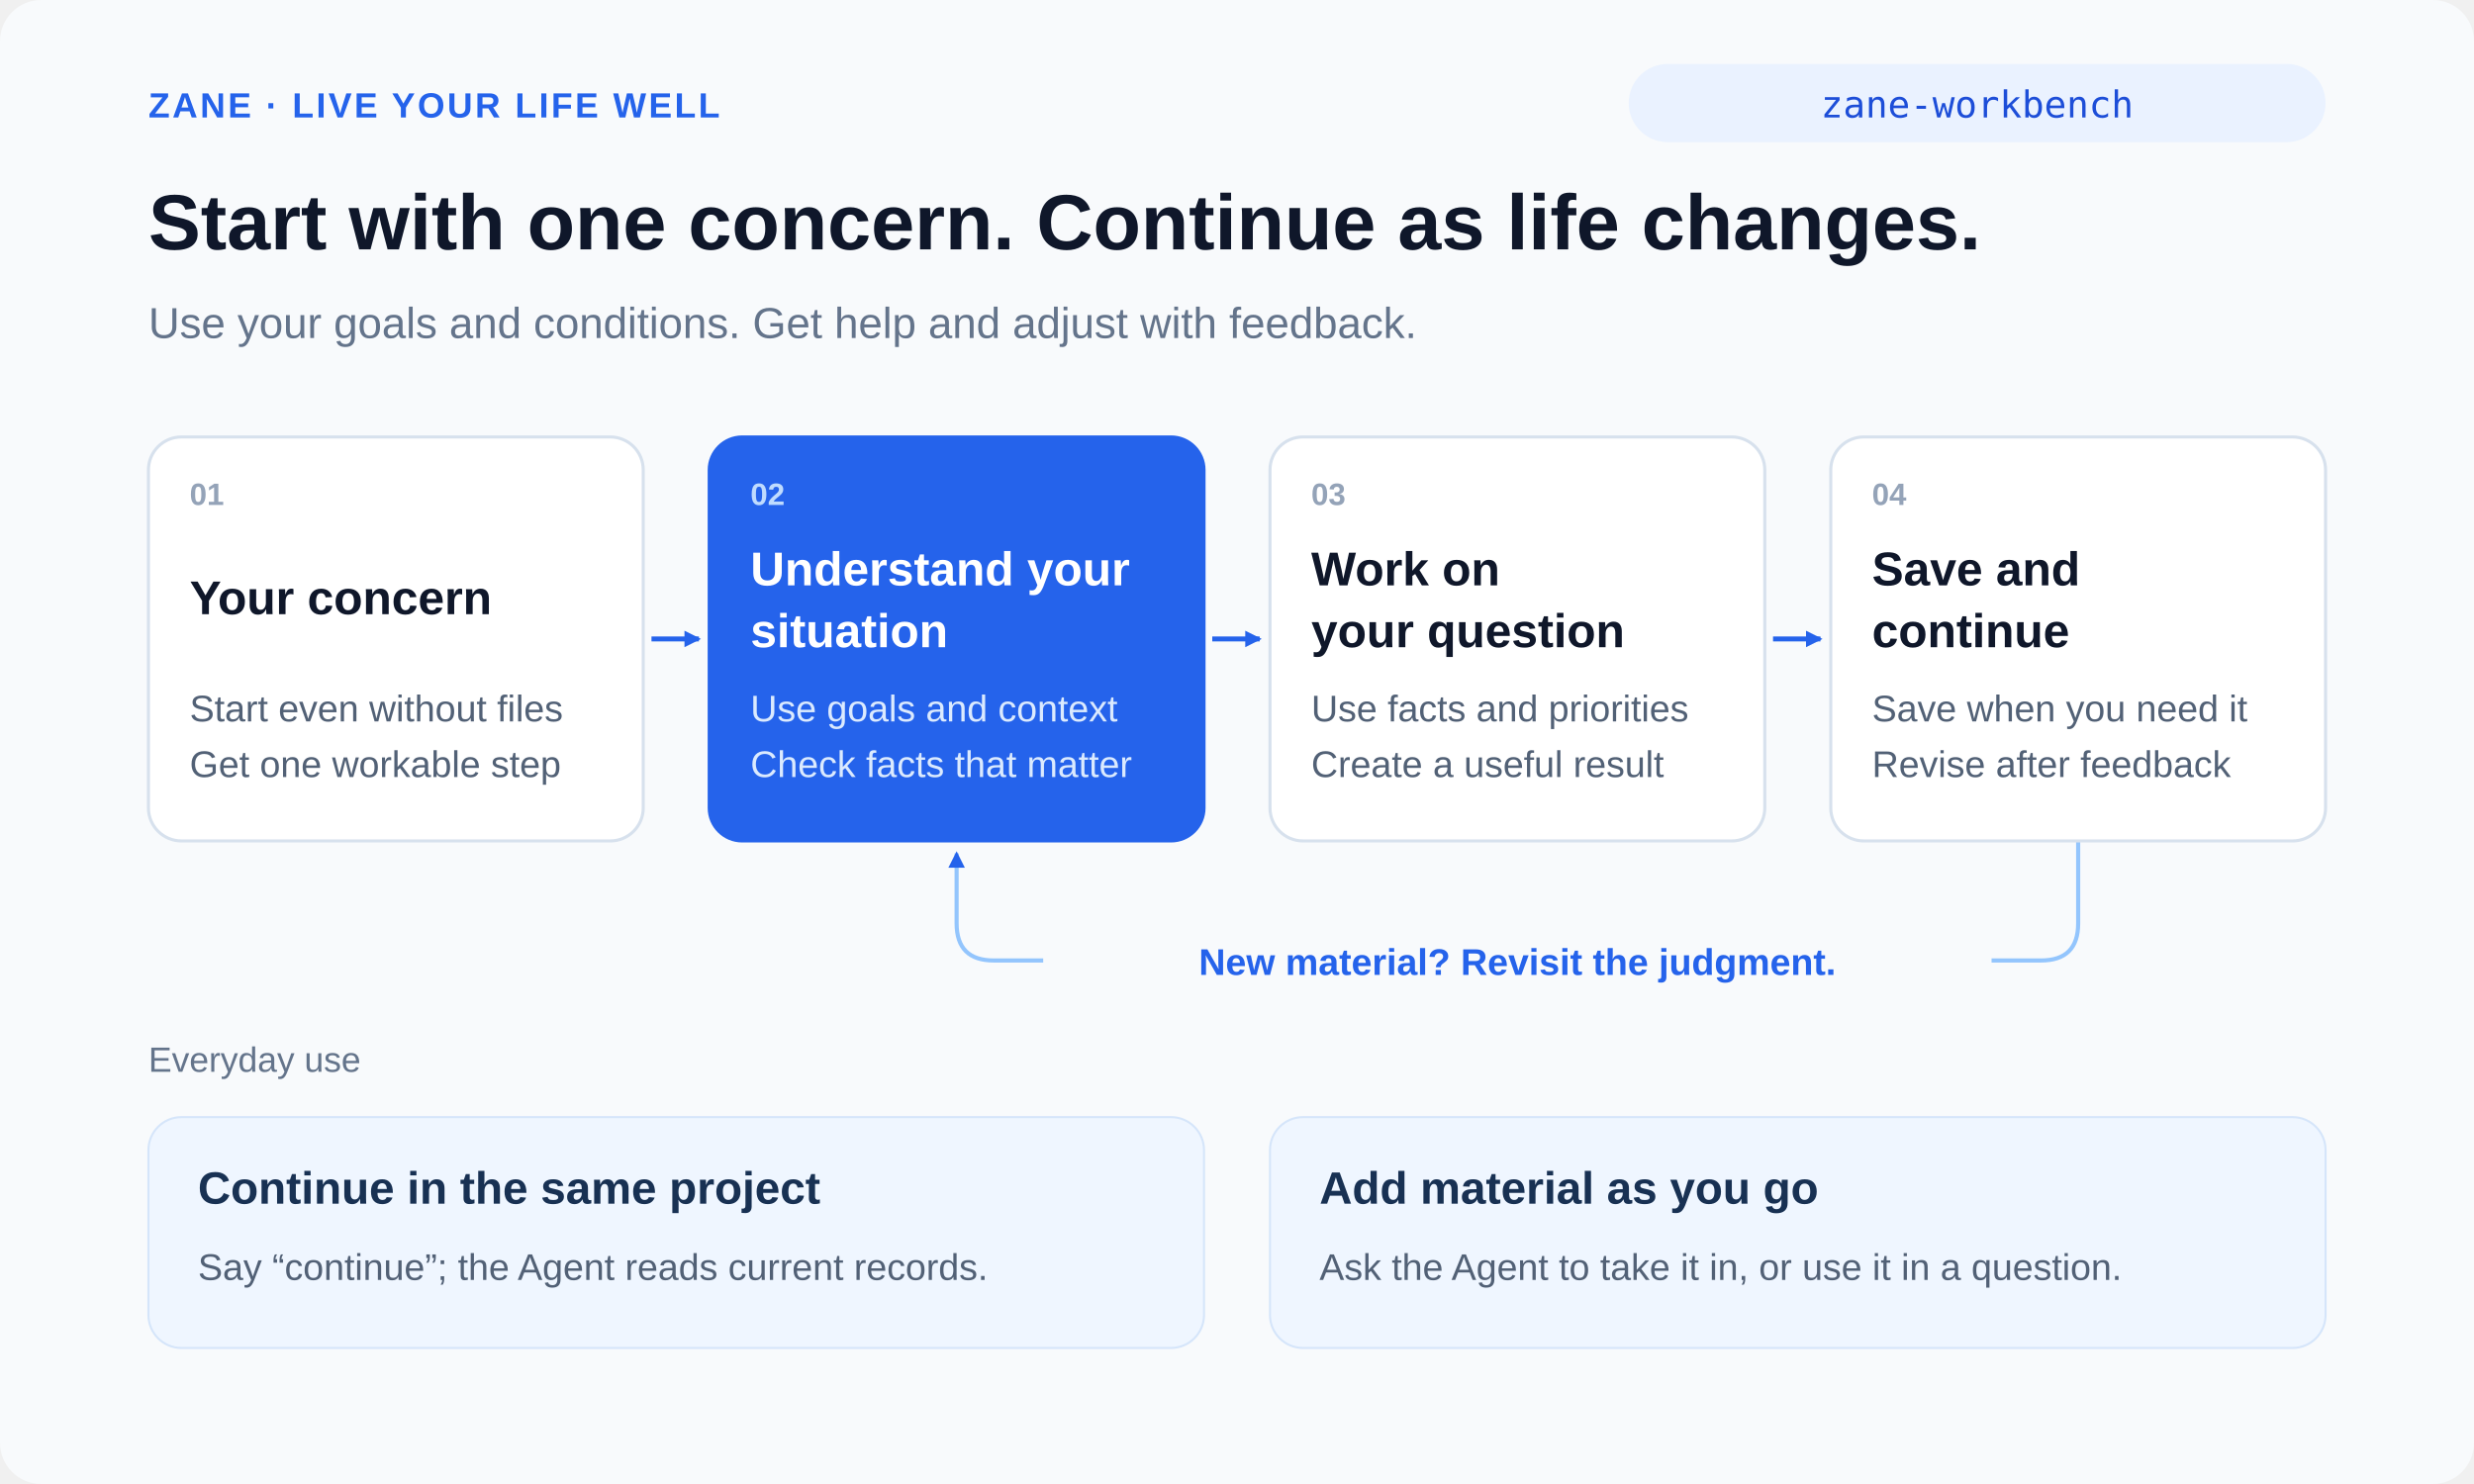
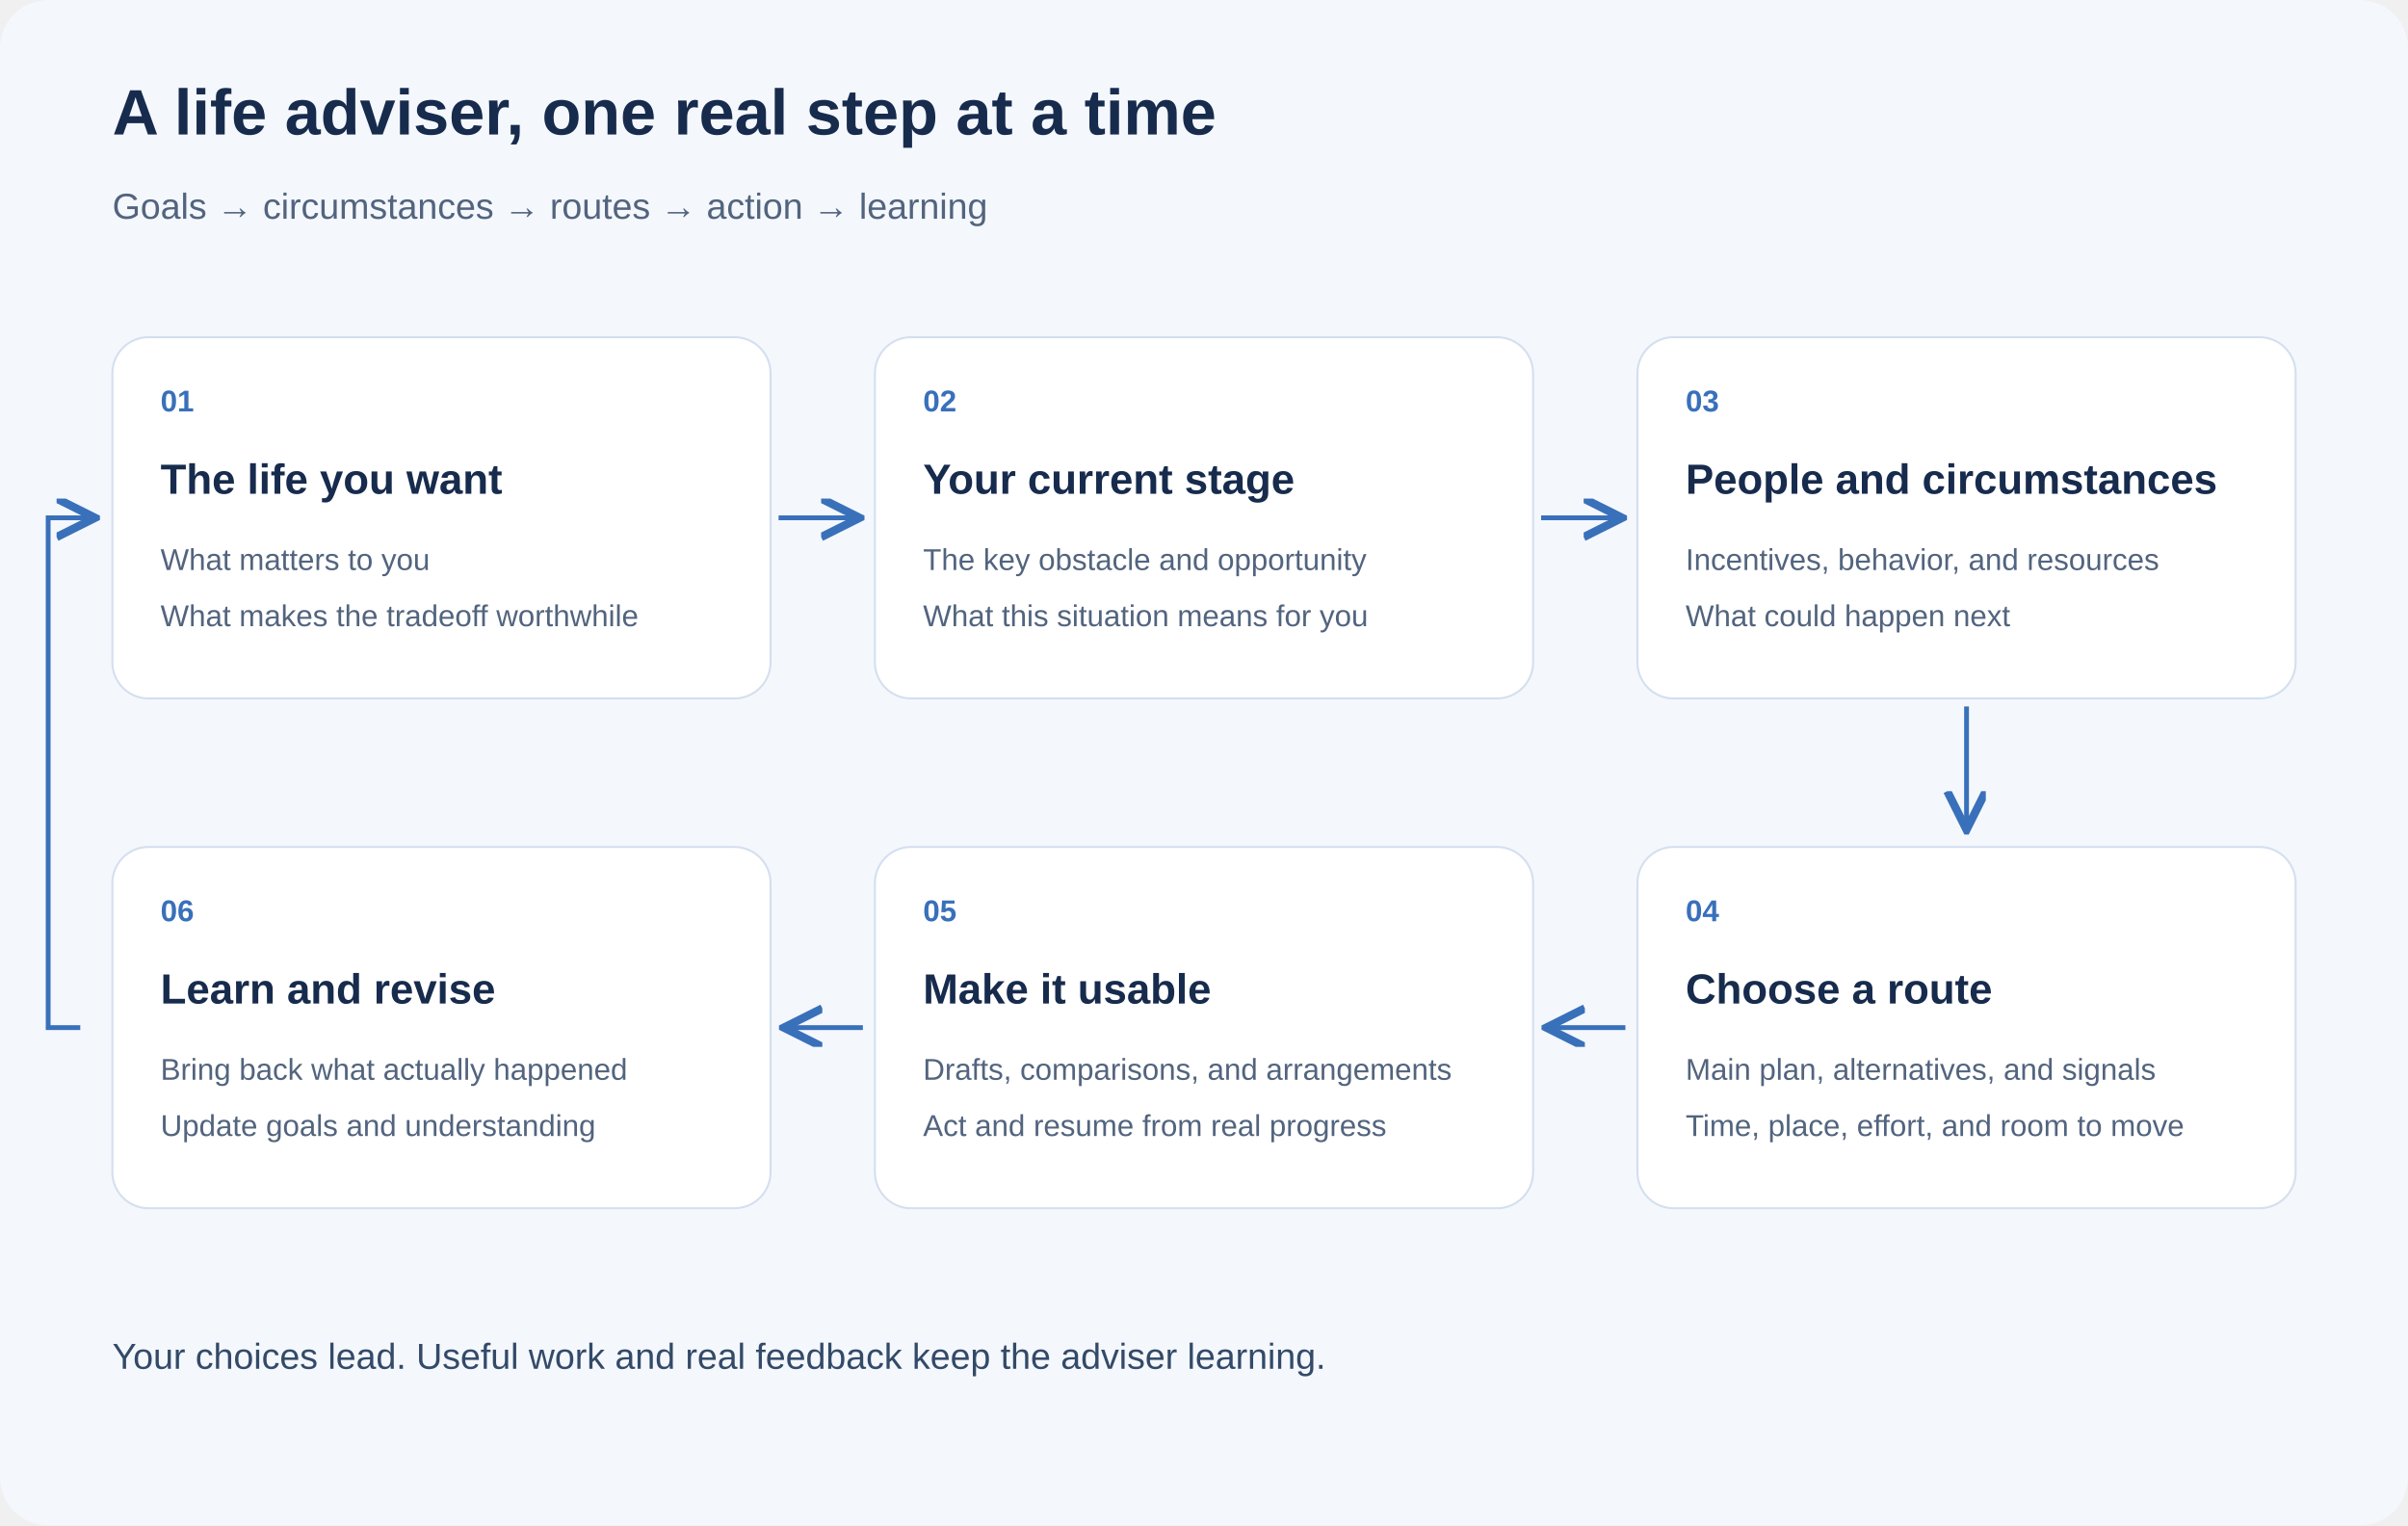
- <svg xmlns="http://www.w3.org/2000/svg" viewBox="0 0 1200 720" role="img" aria-labelledby="title desc">
+ <svg xmlns="http://www.w3.org/2000/svg" width="1200" height="760" viewBox="0 0 1200 760" role="img" aria-labelledby="title desc">
  <defs>
-     <style>text{font-family:-apple-system,BlinkMacSystemFont,"Segoe UI","PingFang SC","Hiragino Sans GB","Microsoft YaHei",Arial,sans-serif}
- .brand{font-size:17px;font-weight:700;letter-spacing:1.2px;fill:#2563eb}.entry{font-family:"SFMono-Regular",Consolas,monospace;font-size:18px;fill:#1d4ed8}
- .title{font-size:38px;font-weight:700;fill:#0f172a}.subtitle{font-size:21px;fill:#64748b}
- .index{font-size:15px;font-weight:600;fill:#94a3b8}.label{font-size:23px;font-weight:700;fill:#0f172a}.body{font-size:18px;fill:#526176}
- .strong .index{fill:#bfdbfe}.strong .label{fill:#fff}.strong .body{fill:#dbeafe}
- .loop{font-size:18px;font-weight:600;fill:#2563eb}.section{font-size:17px;fill:#64748b}.bottom-label{font-size:22px;font-weight:700;fill:#183153}.bottom-body{font-size:18px;fill:#526176}
- </style>
-     <marker id="arrow" markerWidth="8" markerHeight="8" refX="7" refY="4" orient="auto" markerUnits="userSpaceOnUse">
-       <path d="M0 0 8 4 0 8Z" fill="#2563eb" />
+     <marker id="arrow" markerWidth="9" markerHeight="9" refX="7" refY="4" orient="auto">
+       <path d="M0 0L8 4L0 8" fill="none" stroke="#3970ba" stroke-width="1.7" />
    </marker>
  </defs>
-   <rect width="1200" height="720" rx="20" fill="#f8fafc" />
-   <path d="M316 310H339" stroke="#2563eb" stroke-width="2.4" fill="none" marker-end="url(#arrow)" />
-   <path d="M588 310H611" stroke="#2563eb" stroke-width="2.4" fill="none" marker-end="url(#arrow)" />
-   <path d="M860 310H883" stroke="#2563eb" stroke-width="2.4" fill="none" marker-end="url(#arrow)" />
-   <path d="M1008 408V448Q1008 466 990 466H482Q464 466 464 448V414" fill="none" stroke="#93c5fd" stroke-width="2" marker-end="url(#arrow)" />
-   <g class="stage">
-     <rect x="72" y="212" width="240" height="196" rx="16" fill="#fff" stroke="#d7e1ed" stroke-width="1.5" />
-     <text x="92" y="245" class="index">01</text>
-     <text x="92" y="298" class="label">Your concern</text>
-     <text x="92" y="350" class="body">Start even without files</text>
-     <text x="92" y="377" class="body">Get one workable step</text>
+   <rect width="1200" height="760" rx="24" fill="#f4f7fc" />
+   <g font-family="-apple-system,BlinkMacSystemFont,Segoe UI,PingFang SC,Arial,sans-serif">
+     <text x="56" y="67" font-size="32" font-weight="700" fill="#172b4d">A life adviser, one real step at a time</text>
+     <text x="56" y="109" font-size="18" fill="#52647e">Goals → circumstances → routes → action → learning</text>
+     <rect x="56" y="168" width="328" height="180" rx="18" fill="white" stroke="#d4dfef" />
+     <text x="80" y="205" font-size="15" font-weight="700" fill="#3970ba">01</text>
+     <text x="80" y="246" font-size="21" font-weight="650" fill="#172b4d">The life you want</text>
+     <text x="80" y="284" font-size="15" fill="#52647e">What matters to you</text>
+     <text x="80" y="312" font-size="15" fill="#52647e">What makes the tradeoff worthwhile</text>
+     <rect x="436" y="168" width="328" height="180" rx="18" fill="white" stroke="#d4dfef" />
+     <text x="460" y="205" font-size="15" font-weight="700" fill="#3970ba">02</text>
+     <text x="460" y="246" font-size="21" font-weight="650" fill="#172b4d">Your current stage</text>
+     <text x="460" y="284" font-size="15" fill="#52647e">The key obstacle and opportunity</text>
+     <text x="460" y="312" font-size="15" fill="#52647e">What this situation means for you</text>
+     <rect x="816" y="168" width="328" height="180" rx="18" fill="white" stroke="#d4dfef" />
+     <text x="840" y="205" font-size="15" font-weight="700" fill="#3970ba">03</text>
+     <text x="840" y="246" font-size="21" font-weight="650" fill="#172b4d">People and circumstances</text>
+     <text x="840" y="284" font-size="15" fill="#52647e">Incentives, behavior, and resources</text>
+     <text x="840" y="312" font-size="15" fill="#52647e">What could happen next</text>
+     <rect x="56" y="422" width="328" height="180" rx="18" fill="white" stroke="#d4dfef" />
+     <text x="80" y="459" font-size="15" font-weight="700" fill="#3970ba">06</text>
+     <text x="80" y="500" font-size="21" font-weight="650" fill="#172b4d">Learn and revise</text>
+     <text x="80" y="538" font-size="15" fill="#52647e">Bring back what actually happened</text>
+     <text x="80" y="566" font-size="15" fill="#52647e">Update goals and understanding</text>
+     <rect x="436" y="422" width="328" height="180" rx="18" fill="white" stroke="#d4dfef" />
+     <text x="460" y="459" font-size="15" font-weight="700" fill="#3970ba">05</text>
+     <text x="460" y="500" font-size="21" font-weight="650" fill="#172b4d">Make it usable</text>
+     <text x="460" y="538" font-size="15" fill="#52647e">Drafts, comparisons, and arrangements</text>
+     <text x="460" y="566" font-size="15" fill="#52647e">Act and resume from real progress</text>
+     <rect x="816" y="422" width="328" height="180" rx="18" fill="white" stroke="#d4dfef" />
+     <text x="840" y="459" font-size="15" font-weight="700" fill="#3970ba">04</text>
+     <text x="840" y="500" font-size="21" font-weight="650" fill="#172b4d">Choose a route</text>
+     <text x="840" y="538" font-size="15" fill="#52647e">Main plan, alternatives, and signals</text>
+     <text x="840" y="566" font-size="15" fill="#52647e">Time, place, effort, and room to move</text>
+     <path d="M388 258H426" fill="none" stroke="#3970ba" stroke-width="2.4" marker-end="url(#arrow)" />
+     <path d="M768 258H806" fill="none" stroke="#3970ba" stroke-width="2.4" marker-end="url(#arrow)" />
+     <path d="M980 352V411" fill="none" stroke="#3970ba" stroke-width="2.4" marker-end="url(#arrow)" />
+     <path d="M810 512H773" fill="none" stroke="#3970ba" stroke-width="2.4" marker-end="url(#arrow)" />
+     <path d="M430 512H393" fill="none" stroke="#3970ba" stroke-width="2.4" marker-end="url(#arrow)" />
+     <path d="M40 512H24V258H45" fill="none" stroke="#3970ba" stroke-width="2.4" marker-end="url(#arrow)" />
+     <text x="56" y="682" font-size="18" fill="#334a68">Your choices lead. Useful work and real feedback keep the adviser learning.</text>
  </g>
-   <g class="strong">
-     <rect x="344" y="212" width="240" height="196" rx="16" fill="#2563eb" stroke="#2563eb" stroke-width="1.5" />
-     <text x="364" y="245" class="index">02</text>
-     <text x="364" y="284" class="label">Understand your</text>
-     <text x="364" y="314" class="label">situation</text>
-     <text x="364" y="350" class="body">Use goals and context</text>
-     <text x="364" y="377" class="body">Check facts that matter</text>
-   </g>
-   <g class="stage">
-     <rect x="616" y="212" width="240" height="196" rx="16" fill="#fff" stroke="#d7e1ed" stroke-width="1.5" />
-     <text x="636" y="245" class="index">03</text>
-     <text x="636" y="284" class="label">Work on</text>
-     <text x="636" y="314" class="label">your question</text>
-     <text x="636" y="350" class="body">Use facts and priorities</text>
-     <text x="636" y="377" class="body">Create a useful result</text>
-   </g>
-   <g class="stage">
-     <rect x="888" y="212" width="240" height="196" rx="16" fill="#fff" stroke="#d7e1ed" stroke-width="1.5" />
-     <text x="908" y="245" class="index">04</text>
-     <text x="908" y="284" class="label">Save and</text>
-     <text x="908" y="314" class="label">continue</text>
-     <text x="908" y="350" class="body">Save when you need it</text>
-     <text x="908" y="377" class="body">Revise after feedback</text>
-   </g>
-   <rect x="506" y="451" width="460" height="30" rx="10" fill="#f8fafc" />
-   <text x="736" y="473" class="loop" text-anchor="middle">New material? Revisit the judgment.</text>
-   <text x="72" y="520" class="section">Everyday use</text>
-   <rect x="72" y="542" width="512" height="112" rx="16" fill="#eff6ff" stroke="#d5e5fa" />
-   <text x="96" y="584" class="bottom-label">Continue in the same project</text>
-   <text x="96" y="621" class="bottom-body">Say “continue”; the Agent reads current records.</text>
-   <rect x="616" y="542" width="512" height="112" rx="16" fill="#eff6ff" stroke="#d5e5fa" />
-   <text x="640" y="584" class="bottom-label">Add material as you go</text>
-   <text x="640" y="621" class="bottom-body">Ask the Agent to take it in, or use it in a question.</text>
-   <text x="72" y="57" class="brand">ZANE · LIVE YOUR LIFE WELL</text>
-   <rect x="790" y="31" width="338" height="38" rx="19" fill="#eaf2ff" />
-   <text x="959" y="57" class="entry" text-anchor="middle">zane-workbench</text>
-   <text x="72" y="121" class="title">Start with one concern. Continue as life changes.</text>
-   <text x="72" y="164" class="subtitle">Use your goals and conditions. Get help and adjust with feedback.</text>
</svg>
